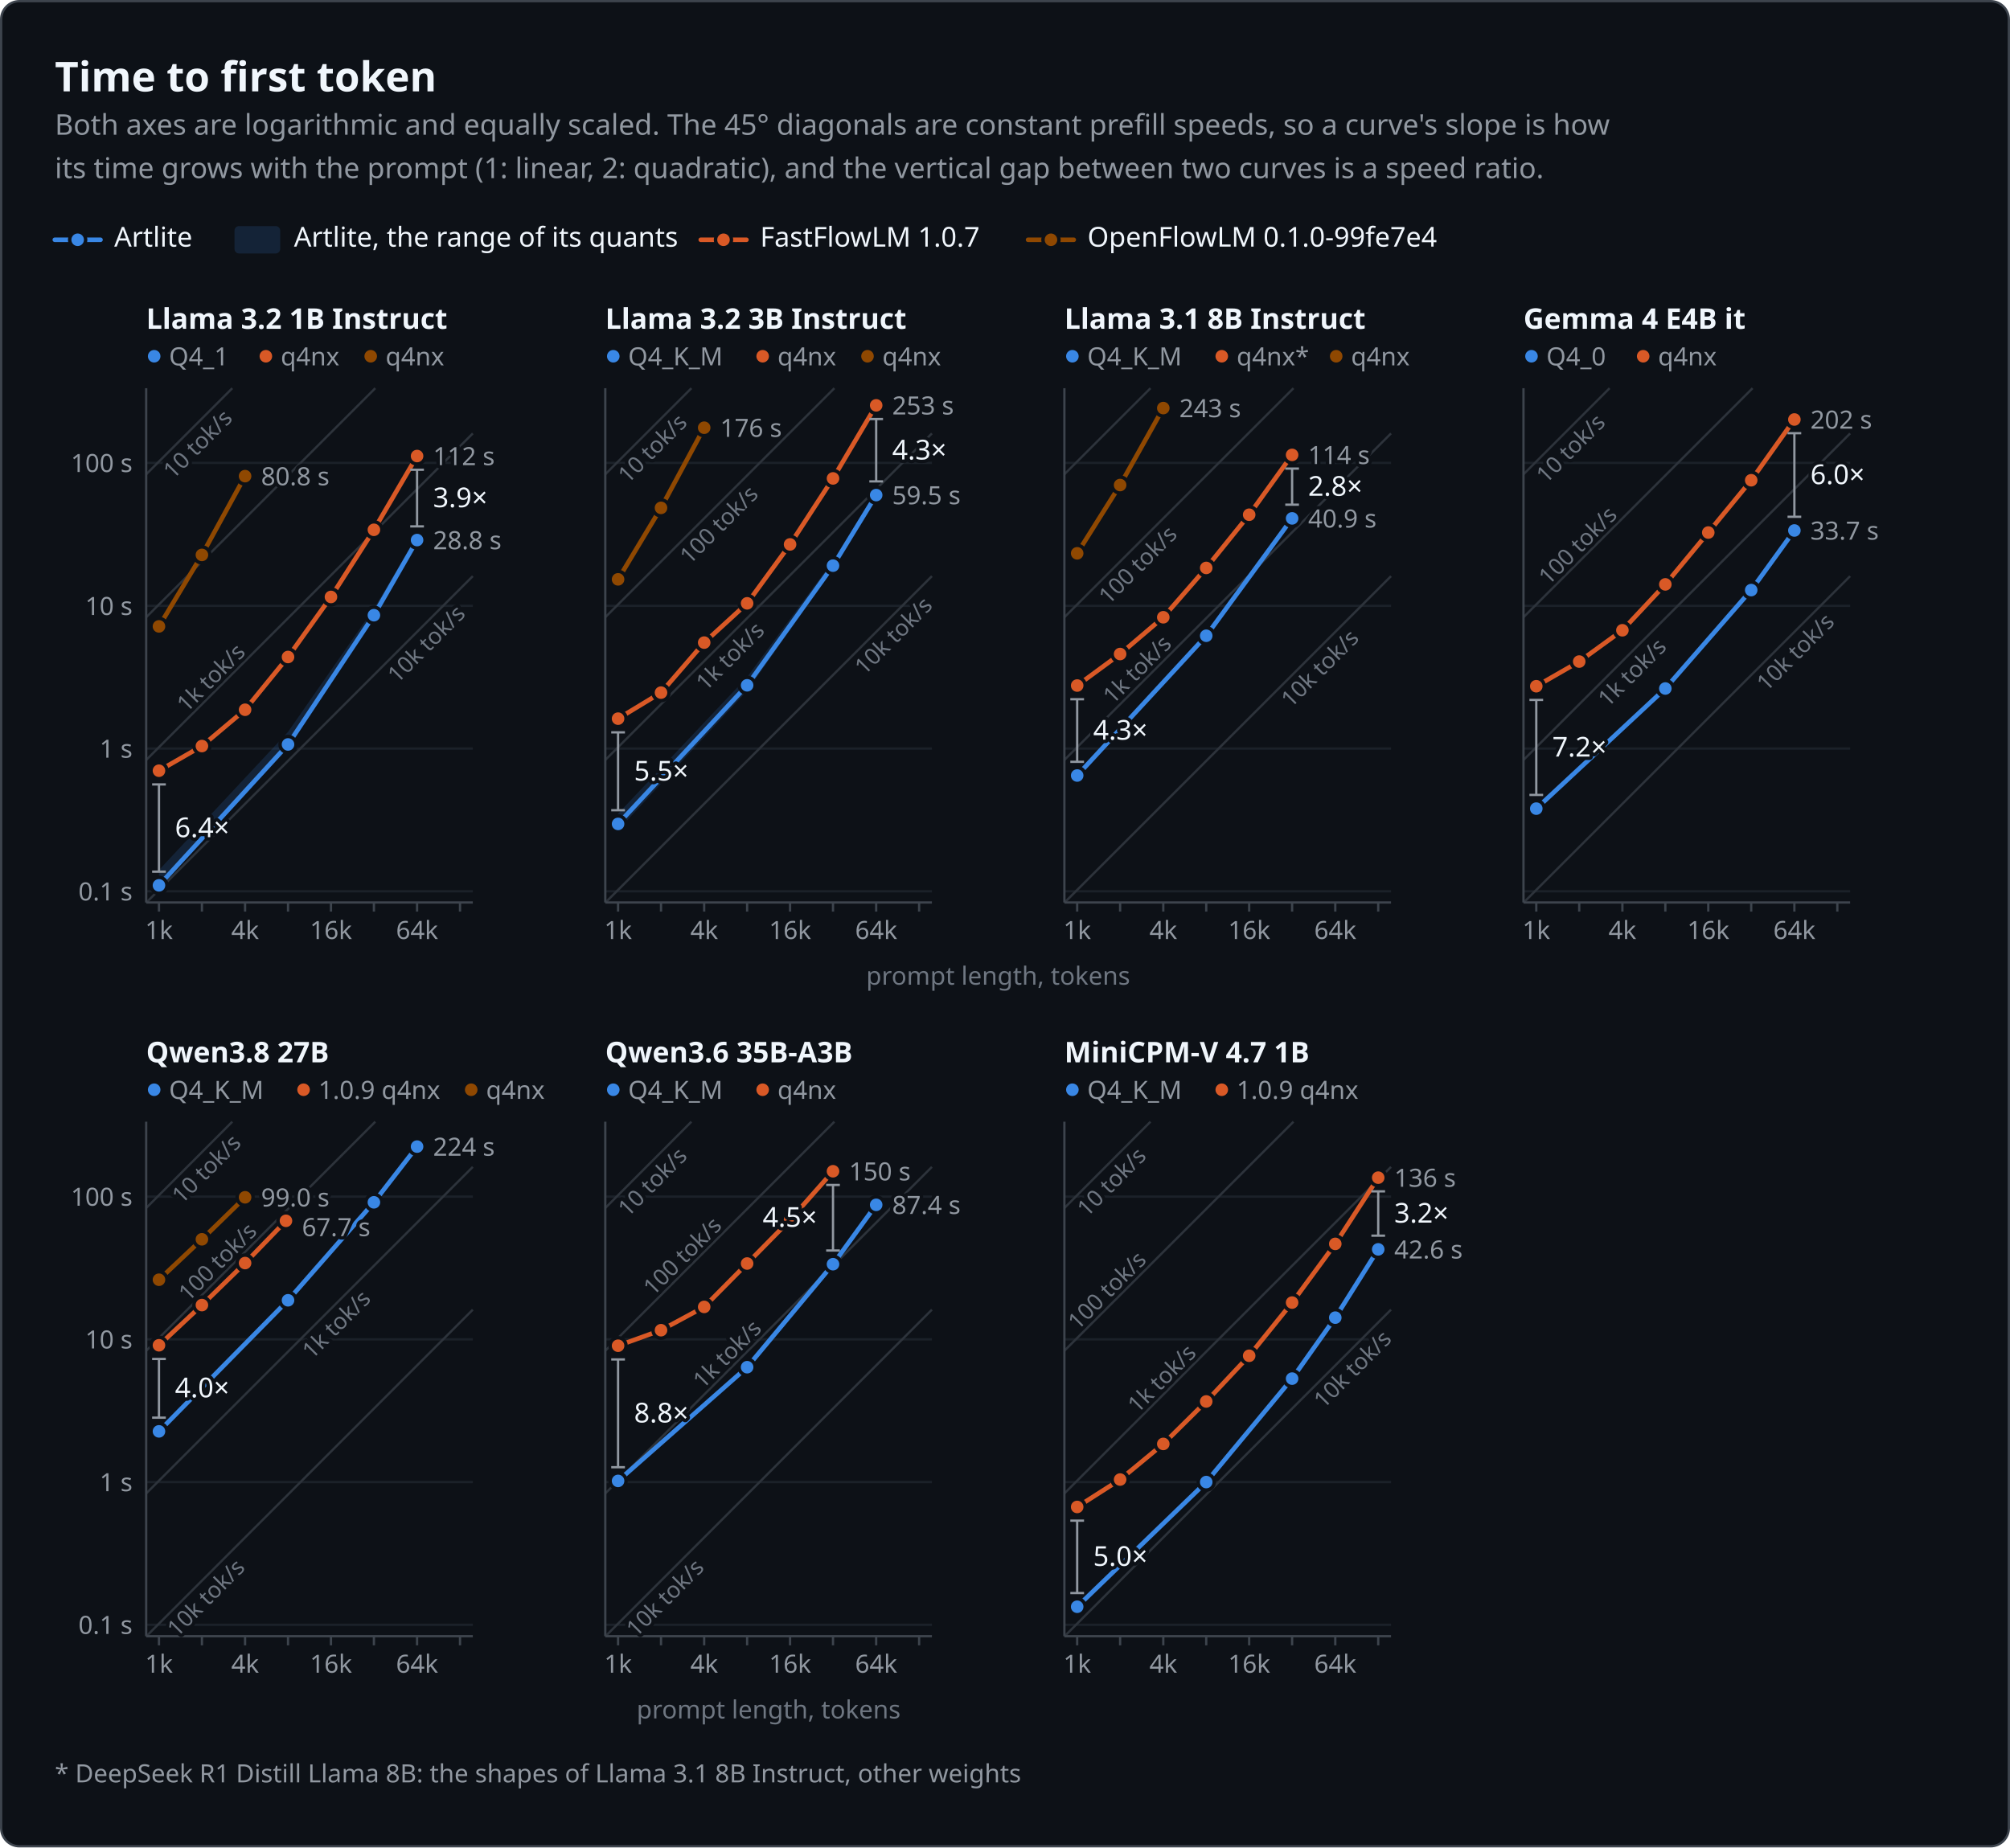
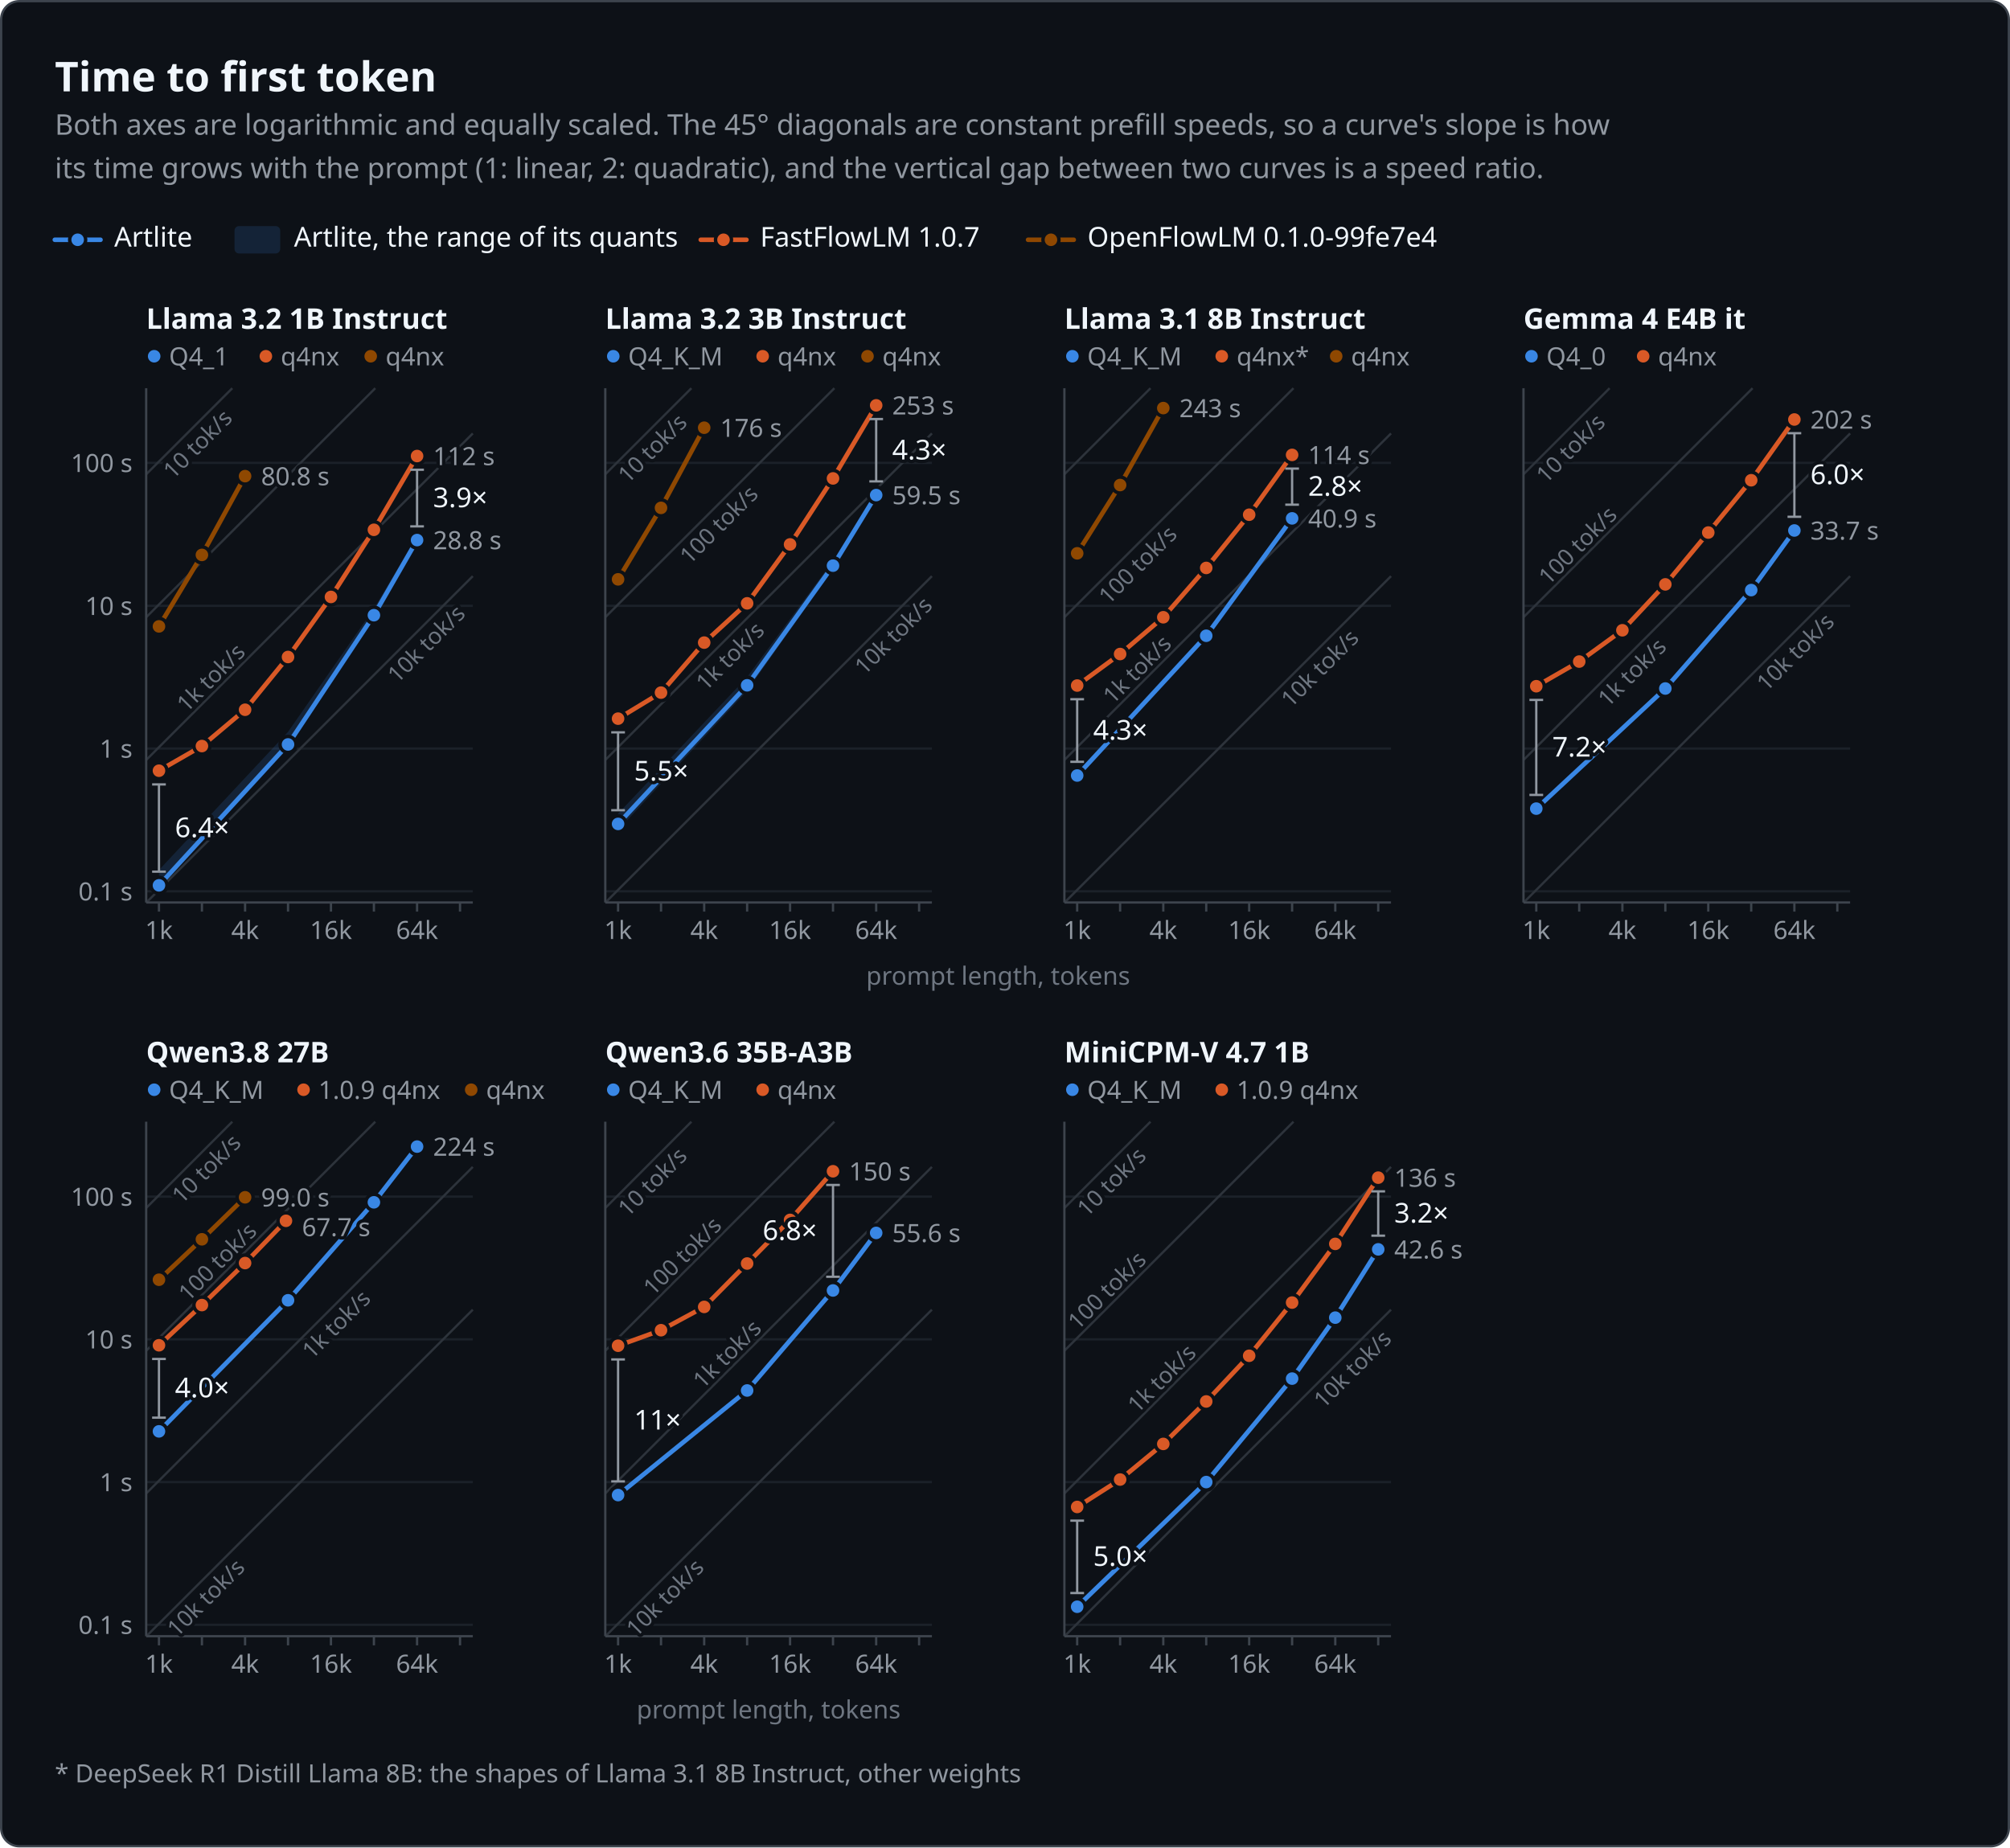
<svg xmlns="http://www.w3.org/2000/svg" width="880" height="809" viewBox="0 0 880 809" role="img" aria-labelledby="t d">
  <style>text{font-family:-apple-system, BlinkMacSystemFont, "Segoe UI", "Noto Sans", Helvetica, Arial, sans-serif;font-size:11px;fill:#9198a1;font-variant-numeric:tabular-nums}.title{font-size:18px;font-weight:600;fill:#f0f6fc}.sub{font-size:12.5px}.h{font-size:12.5px;font-weight:600;fill:#f0f6fc}.lbl{font-size:12px;fill:#f0f6fc}.lbl2{font-size:12px}.strong{font-weight:600;fill:#f0f6fc}.muted{fill:#6e7681}.small{font-size:10px}.halo{paint-order:stroke;stroke:#0d1117;stroke-width:3px;stroke-linejoin:round}.grid{stroke:#1b2129}.axis{stroke:#3d444d}.guide{stroke:#2d333b}.bracket{stroke:#9198a1;fill:none}.ft{fill:#1c5cab}.detail{font-size:12px;font-weight:400;fill:#9198a1}.tile{fill:#1b2129;stroke:#9198a1;stroke-width:1}.cut{stroke:#9198a1;stroke-width:.75;fill:none}.f0{fill:#3987e5}.l0{stroke:#3987e5;stroke-width:2;fill:none;stroke-linejoin:round;stroke-linecap:round}.d0{fill:#3987e5;stroke:#0d1117;stroke-width:1.5}.b0{fill:#3987e5;fill-opacity:.16}.f1{fill:#d95926}.l1{stroke:#d95926;stroke-width:2;fill:none;stroke-linejoin:round;stroke-linecap:round}.d1{fill:#d95926;stroke:#0d1117;stroke-width:1.5}.b1{fill:#d95926;fill-opacity:.16}.f2{fill:#199e70}.l2{stroke:#199e70;stroke-width:2;fill:none;stroke-linejoin:round;stroke-linecap:round}.d2{fill:#199e70;stroke:#0d1117;stroke-width:1.5}.b2{fill:#199e70;fill-opacity:.16}.f3{fill:#8f4801}.l3{stroke:#8f4801;stroke-width:2;fill:none;stroke-linejoin:round;stroke-linecap:round}.d3{fill:#8f4801;stroke:#0d1117;stroke-width:1.5}.b3{fill:#8f4801;fill-opacity:.16}</style>
  <rect x="0.5" y="0.5" width="879" height="808" rx="8" fill="#0d1117" stroke="#3d444d" />
  <text x="24.0" y="40.0" class="title">Time to first token</text>
  <text x="24.0" y="59.0" class="sub">Both axes are logarithmic and equally scaled. The 45° diagonals are constant prefill speeds, so a curve's slope is how</text>
  <text x="24.0" y="78.0" class="sub">its time grows with the prompt (1: linear, 2: quadratic), and the vertical gap between two curves is a speed ratio.</text>
  <line x1="24.0" y1="105.0" x2="44.0" y2="105.0" class="l0" />
  <circle cx="34" cy="105" r="3.5" class="d0" />
  <text x="50.0" y="108.0" class="lbl">Artlite</text>
  <rect x="102.672" y="99" width="20" height="12" rx="2" class="b0" />
  <text x="128.7" y="108.0" class="lbl">Artlite, the range of its quants</text>
  <line x1="306.8" y1="105.0" x2="326.8" y2="105.0" class="l1" />
  <circle cx="316.756" cy="105" r="3.5" class="d1" />
  <text x="332.8" y="108.0" class="lbl">FastFlowLM 1.0.7</text>
  <line x1="450.1" y1="105.0" x2="470.1" y2="105.0" class="l3" />
  <circle cx="460.12" cy="105" r="3.5" class="d3" />
  <text x="476.1" y="108.0" class="lbl">OpenFlowLM 0.1.0-99fe7e4</text>
  <text x="64.0" y="144.0" class="h">Llama 3.2 1B Instruct</text>
  <circle cx="67.5" cy="156.0" r="3.5" class="d0" />
  <text x="74.0" y="160.0">Q4_1</text>
  <circle cx="116.4" cy="156.0" r="3.5" class="d1" />
  <text x="122.9" y="160.0">q4nx</text>
  <circle cx="162.3" cy="156.0" r="3.5" class="d3" />
  <text x="168.8" y="160.0">q4nx</text>
  <line x1="64.0" y1="390.3" x2="207.0" y2="390.3" class="grid" />
  <text x="58.0" y="394.3" text-anchor="end">0.1 s</text>
  <line x1="64.0" y1="327.8" x2="207.0" y2="327.8" class="grid" />
  <text x="58.0" y="331.8" text-anchor="end">1 s</text>
  <line x1="64.0" y1="265.3" x2="207.0" y2="265.3" class="grid" />
  <text x="58.0" y="269.3" text-anchor="end">10 s</text>
  <line x1="64.0" y1="202.7" x2="207.0" y2="202.7" class="grid" />
  <text x="58.0" y="206.7" text-anchor="end">100 s</text>
  <line x1="64.0" y1="207.7" x2="101.7" y2="170.0" class="guide" />
  <line x1="64.0" y1="270.3" x2="164.3" y2="170.0" class="guide" />
  <line x1="64.0" y1="332.8" x2="207.0" y2="189.8" class="guide" />
  <line x1="64.1" y1="395.2" x2="207.0" y2="252.3" class="guide" />
  <line x1="64.0" y1="395.2" x2="207.0" y2="395.2" class="axis" />
  <line x1="64.0" y1="170.0" x2="64.0" y2="395.2" class="axis" />
  <line x1="69.6" y1="395.2" x2="69.6" y2="399.2" class="axis" />
  <text x="69.6" y="411.2" text-anchor="middle">1k</text>
  <line x1="88.4" y1="395.2" x2="88.4" y2="399.2" class="axis" />
  <line x1="107.3" y1="395.2" x2="107.3" y2="399.2" class="axis" />
  <text x="107.3" y="411.2" text-anchor="middle">4k</text>
  <line x1="126.1" y1="395.2" x2="126.1" y2="399.2" class="axis" />
  <line x1="144.9" y1="395.2" x2="144.9" y2="399.2" class="axis" />
  <text x="144.9" y="411.2" text-anchor="middle">16k</text>
  <line x1="163.7" y1="395.2" x2="163.7" y2="399.2" class="axis" />
  <line x1="182.6" y1="395.2" x2="182.6" y2="399.2" class="axis" />
  <text x="182.6" y="411.2" text-anchor="middle">64k</text>
  <line x1="201.4" y1="395.2" x2="201.4" y2="399.2" class="axis" />
  <polygon points="69.6,381.0 126.1,320.5 163.7,266.5 182.6,234.8 182.6,236.6 163.7,269.4 126.1,326.0 69.6,387.7" class="b0" />
  <polyline points="69.6,337.5 88.4,326.7 107.3,310.8 126.1,287.7 144.9,261.4 163.7,232.0 182.6,199.7" class="l1" />
  <circle cx="69.6" cy="337.5" r="3.5" class="d1" />
  <circle cx="88.4" cy="326.7" r="3.5" class="d1" />
  <circle cx="107.3" cy="310.8" r="3.5" class="d1" />
  <circle cx="126.1" cy="287.7" r="3.5" class="d1" />
  <circle cx="144.9" cy="261.4" r="3.5" class="d1" />
  <circle cx="163.7" cy="232.0" r="3.5" class="d1" />
  <circle cx="182.6" cy="199.7" r="3.5" class="d1" />
  <polyline points="69.6,274.3 88.4,243.0 107.3,208.5" class="l3" />
  <circle cx="69.6" cy="274.3" r="3.5" class="d3" />
  <circle cx="88.4" cy="243.0" r="3.5" class="d3" />
  <circle cx="107.3" cy="208.5" r="3.5" class="d3" />
  <polyline points="69.6,387.7 126.1,326.0 163.7,269.4 182.6,236.5" class="l0" />
  <circle cx="69.6" cy="387.7" r="3.5" class="d0" />
  <circle cx="126.1" cy="326.0" r="3.5" class="d0" />
  <circle cx="163.7" cy="269.4" r="3.5" class="d0" />
  <circle cx="182.6" cy="236.5" r="3.5" class="d0" />
  <text x="189.6" y="203.7" class="halo">112 s</text>
  <text x="114.3" y="212.5" class="halo">80.8 s</text>
  <text x="189.6" y="240.5" class="halo">28.8 s</text>
  <path d="M66.6,381.7h6M69.6,381.7V343.5M66.6,343.5h6" class="bracket" />
  <text x="76.6" y="366.6" class="lbl halo">6.4×</text>
  <path d="M179.6,230.5h6M182.6,230.5V205.7M179.6,205.7h6" class="bracket" />
  <text x="189.6" y="222.1" class="lbl halo">3.9×</text>
  <text x="89.0" y="196.9" text-anchor="middle" class="muted small halo" transform="rotate(-45.0 89.0 196.9)">10 tok/s</text>
  <text x="94.8" y="299.2" text-anchor="middle" class="muted small halo" transform="rotate(-45.0 94.8 299.2)">1k tok/s</text>
  <text x="189.1" y="284.4" text-anchor="middle" class="muted small halo" transform="rotate(-45.0 189.1 284.4)">10k tok/s</text>
  <text x="265.0" y="144.0" class="h">Llama 3.2 3B Instruct</text>
  <circle cx="268.5" cy="156.0" r="3.5" class="d0" />
  <text x="275.0" y="160.0">Q4_K_M</text>
  <circle cx="333.9" cy="156.0" r="3.5" class="d1" />
  <text x="340.4" y="160.0">q4nx</text>
  <circle cx="379.8" cy="156.0" r="3.5" class="d3" />
  <text x="386.3" y="160.0">q4nx</text>
  <line x1="265.0" y1="390.3" x2="408.0" y2="390.3" class="grid" />
  <line x1="265.0" y1="327.8" x2="408.0" y2="327.8" class="grid" />
  <line x1="265.0" y1="265.3" x2="408.0" y2="265.3" class="grid" />
  <line x1="265.0" y1="202.7" x2="408.0" y2="202.7" class="grid" />
  <line x1="265.0" y1="207.7" x2="302.7" y2="170.0" class="guide" />
  <line x1="265.0" y1="270.3" x2="365.3" y2="170.0" class="guide" />
  <line x1="265.0" y1="332.8" x2="408.0" y2="189.8" class="guide" />
  <line x1="265.1" y1="395.2" x2="408.0" y2="252.3" class="guide" />
  <line x1="265.0" y1="395.2" x2="408.0" y2="395.2" class="axis" />
  <line x1="265.0" y1="170.0" x2="265.0" y2="395.2" class="axis" />
  <line x1="270.6" y1="395.2" x2="270.6" y2="399.2" class="axis" />
  <text x="270.6" y="411.2" text-anchor="middle">1k</text>
  <line x1="289.4" y1="395.2" x2="289.4" y2="399.2" class="axis" />
  <line x1="308.3" y1="395.2" x2="308.3" y2="399.2" class="axis" />
  <text x="308.3" y="411.2" text-anchor="middle">4k</text>
  <line x1="327.1" y1="395.2" x2="327.1" y2="399.2" class="axis" />
  <line x1="345.9" y1="395.2" x2="345.9" y2="399.2" class="axis" />
  <text x="345.9" y="411.2" text-anchor="middle">16k</text>
  <line x1="364.7" y1="395.2" x2="364.7" y2="399.2" class="axis" />
  <line x1="383.6" y1="395.2" x2="383.6" y2="399.2" class="axis" />
  <text x="383.6" y="411.2" text-anchor="middle">64k</text>
  <line x1="402.4" y1="395.2" x2="402.4" y2="399.2" class="axis" />
  <polygon points="270.6,356.3 327.1,296.5 364.7,245.6 364.7,249.2 327.1,302.5 270.6,363.5" class="b0" />
  <polyline points="270.6,314.7 289.4,303.3 308.3,281.4 327.1,264.2 345.9,238.4 364.7,209.5 383.6,177.5" class="l1" />
  <circle cx="270.6" cy="314.7" r="3.5" class="d1" />
  <circle cx="289.4" cy="303.3" r="3.5" class="d1" />
  <circle cx="308.3" cy="281.4" r="3.5" class="d1" />
  <circle cx="327.1" cy="264.2" r="3.5" class="d1" />
  <circle cx="345.9" cy="238.4" r="3.5" class="d1" />
  <circle cx="364.7" cy="209.5" r="3.5" class="d1" />
  <circle cx="383.6" cy="177.5" r="3.5" class="d1" />
  <polyline points="270.6,253.7 289.4,222.4 308.3,187.3" class="l3" />
  <circle cx="270.6" cy="253.7" r="3.5" class="d3" />
  <circle cx="289.4" cy="222.4" r="3.5" class="d3" />
  <circle cx="308.3" cy="187.3" r="3.5" class="d3" />
  <polyline points="270.6,360.8 327.1,300.1 364.7,247.7 383.6,216.8" class="l0" />
  <circle cx="270.6" cy="360.8" r="3.5" class="d0" />
  <circle cx="327.1" cy="300.1" r="3.5" class="d0" />
  <circle cx="364.7" cy="247.7" r="3.5" class="d0" />
  <circle cx="383.6" cy="216.8" r="3.5" class="d0" />
  <text x="390.6" y="181.5" class="halo">253 s</text>
  <text x="315.3" y="191.3" class="halo">176 s</text>
  <text x="390.6" y="220.8" class="halo">59.5 s</text>
  <path d="M267.6,354.8h6M270.6,354.8V320.7M267.6,320.7h6" class="bracket" />
  <text x="277.6" y="341.8" class="lbl halo">5.5×</text>
  <path d="M380.6,210.8h6M383.6,210.8V183.5M380.6,183.5h6" class="bracket" />
  <text x="390.6" y="201.2" class="lbl halo">4.3×</text>
  <text x="288.1" y="198.8" text-anchor="middle" class="muted small halo" transform="rotate(-45.0 288.1 198.8)">10 tok/s</text>
  <text x="317.2" y="232.2" text-anchor="middle" class="muted small halo" transform="rotate(-45.0 317.2 232.2)">100 tok/s</text>
  <text x="322.1" y="289.8" text-anchor="middle" class="muted small halo" transform="rotate(-45.0 322.1 289.8)">1k tok/s</text>
  <text x="393.6" y="280.8" text-anchor="middle" class="muted small halo" transform="rotate(-45.0 393.6 280.8)">10k tok/s</text>
  <text x="466.0" y="144.0" class="h">Llama 3.1 8B Instruct</text>
  <circle cx="469.5" cy="156.0" r="3.5" class="d0" />
  <text x="476.0" y="160.0">Q4_K_M</text>
  <circle cx="534.9" cy="156.0" r="3.5" class="d1" />
  <text x="541.4" y="160.0">q4nx*</text>
  <circle cx="585.0" cy="156.0" r="3.5" class="d3" />
  <text x="591.5" y="160.0">q4nx</text>
  <line x1="466.0" y1="390.3" x2="609.0" y2="390.3" class="grid" />
  <line x1="466.0" y1="327.8" x2="609.0" y2="327.8" class="grid" />
  <line x1="466.0" y1="265.3" x2="609.0" y2="265.3" class="grid" />
  <line x1="466.0" y1="202.7" x2="609.0" y2="202.7" class="grid" />
  <line x1="466.0" y1="207.7" x2="503.7" y2="170.0" class="guide" />
  <line x1="466.0" y1="270.3" x2="566.3" y2="170.0" class="guide" />
  <line x1="466.0" y1="332.8" x2="609.0" y2="189.8" class="guide" />
  <line x1="466.1" y1="395.2" x2="609.0" y2="252.3" class="guide" />
  <line x1="466.0" y1="395.2" x2="609.0" y2="395.2" class="axis" />
  <line x1="466.0" y1="170.0" x2="466.0" y2="395.2" class="axis" />
  <line x1="471.6" y1="395.2" x2="471.6" y2="399.2" class="axis" />
  <text x="471.6" y="411.2" text-anchor="middle">1k</text>
  <line x1="490.4" y1="395.2" x2="490.4" y2="399.2" class="axis" />
  <line x1="509.3" y1="395.2" x2="509.3" y2="399.2" class="axis" />
  <text x="509.3" y="411.2" text-anchor="middle">4k</text>
  <line x1="528.1" y1="395.2" x2="528.1" y2="399.2" class="axis" />
  <line x1="546.9" y1="395.2" x2="546.9" y2="399.2" class="axis" />
  <text x="546.9" y="411.2" text-anchor="middle">16k</text>
  <line x1="565.7" y1="395.2" x2="565.7" y2="399.2" class="axis" />
  <line x1="584.6" y1="395.2" x2="584.6" y2="399.2" class="axis" />
  <text x="584.6" y="411.2" text-anchor="middle">64k</text>
  <line x1="603.4" y1="395.2" x2="603.4" y2="399.2" class="axis" />
  <polygon points="471.6,339.6 528.1,278.4 565.7,227.0 565.7,227.7 528.1,279.6 471.6,341.0" class="b0" />
  <polyline points="471.6,300.2 490.4,286.4 509.3,270.3 528.1,248.7 546.9,225.4 565.7,199.2" class="l1" />
  <circle cx="471.6" cy="300.2" r="3.5" class="d1" />
  <circle cx="490.4" cy="286.4" r="3.5" class="d1" />
  <circle cx="509.3" cy="270.3" r="3.5" class="d1" />
  <circle cx="528.1" cy="248.7" r="3.5" class="d1" />
  <circle cx="546.9" cy="225.4" r="3.5" class="d1" />
  <circle cx="565.7" cy="199.2" r="3.5" class="d1" />
  <polyline points="471.6,242.3 490.4,212.4 509.3,178.7" class="l3" />
  <circle cx="471.6" cy="242.3" r="3.5" class="d3" />
  <circle cx="490.4" cy="212.4" r="3.5" class="d3" />
  <circle cx="509.3" cy="178.7" r="3.5" class="d3" />
  <polyline points="471.6,339.6 528.1,278.4 565.7,227.0" class="l0" />
  <circle cx="471.6" cy="339.6" r="3.5" class="d0" />
  <circle cx="528.1" cy="278.4" r="3.5" class="d0" />
  <circle cx="565.7" cy="227.0" r="3.5" class="d0" />
  <text x="516.3" y="182.7" class="halo">243 s</text>
  <text x="572.7" y="203.2" class="halo">114 s</text>
  <text x="572.7" y="231.0" class="halo">40.9 s</text>
  <path d="M468.6,333.6h6M471.6,333.6V306.2M468.6,306.2h6" class="bracket" />
  <text x="478.6" y="323.9" class="lbl halo">4.3×</text>
  <path d="M562.7,221.0h6M565.7,221.0V205.2M562.7,205.2h6" class="bracket" />
  <text x="572.7" y="217.1" class="lbl halo">2.8×</text>
  <text x="500.6" y="249.8" text-anchor="middle" class="muted small halo" transform="rotate(-45.0 500.6 249.8)">100 tok/s</text>
  <text x="500.3" y="295.6" text-anchor="middle" class="muted small halo" transform="rotate(-45.0 500.3 295.6)">1k tok/s</text>
  <text x="580.3" y="295.1" text-anchor="middle" class="muted small halo" transform="rotate(-45.0 580.3 295.1)">10k tok/s</text>
  <text x="667.0" y="144.0" class="h">Gemma 4 E4B it</text>
  <circle cx="670.5" cy="156.0" r="3.5" class="d0" />
  <text x="677.0" y="160.0">Q4_0</text>
  <circle cx="719.4" cy="156.0" r="3.5" class="d1" />
  <text x="725.9" y="160.0">q4nx</text>
  <line x1="667.0" y1="390.3" x2="810.0" y2="390.3" class="grid" />
  <line x1="667.0" y1="327.8" x2="810.0" y2="327.8" class="grid" />
  <line x1="667.0" y1="265.3" x2="810.0" y2="265.3" class="grid" />
  <line x1="667.0" y1="202.7" x2="810.0" y2="202.7" class="grid" />
  <line x1="667.0" y1="207.7" x2="704.7" y2="170.0" class="guide" />
  <line x1="667.0" y1="270.3" x2="767.3" y2="170.0" class="guide" />
  <line x1="667.0" y1="332.8" x2="810.0" y2="189.8" class="guide" />
  <line x1="667.1" y1="395.2" x2="810.0" y2="252.3" class="guide" />
  <line x1="667.0" y1="395.2" x2="810.0" y2="395.2" class="axis" />
  <line x1="667.0" y1="170.0" x2="667.0" y2="395.2" class="axis" />
  <line x1="672.6" y1="395.2" x2="672.6" y2="399.2" class="axis" />
  <text x="672.6" y="411.2" text-anchor="middle">1k</text>
  <line x1="691.4" y1="395.2" x2="691.4" y2="399.2" class="axis" />
  <line x1="710.3" y1="395.2" x2="710.3" y2="399.2" class="axis" />
  <text x="710.3" y="411.2" text-anchor="middle">4k</text>
  <line x1="729.1" y1="395.2" x2="729.1" y2="399.2" class="axis" />
  <line x1="747.9" y1="395.2" x2="747.9" y2="399.2" class="axis" />
  <text x="747.9" y="411.2" text-anchor="middle">16k</text>
  <line x1="766.7" y1="395.2" x2="766.7" y2="399.2" class="axis" />
  <line x1="785.6" y1="395.2" x2="785.6" y2="399.2" class="axis" />
  <text x="785.6" y="411.2" text-anchor="middle">64k</text>
  <line x1="804.4" y1="395.2" x2="804.4" y2="399.2" class="axis" />
  <polyline points="672.6,300.5 691.4,289.7 710.3,276.0 729.1,255.9 747.9,233.2 766.7,210.3 785.6,183.7" class="l1" />
  <circle cx="672.6" cy="300.5" r="3.5" class="d1" />
  <circle cx="691.4" cy="289.7" r="3.5" class="d1" />
  <circle cx="710.3" cy="276.0" r="3.5" class="d1" />
  <circle cx="729.1" cy="255.9" r="3.5" class="d1" />
  <circle cx="747.9" cy="233.2" r="3.5" class="d1" />
  <circle cx="766.7" cy="210.3" r="3.5" class="d1" />
  <circle cx="785.6" cy="183.7" r="3.5" class="d1" />
  <polyline points="672.6,354.1 729.1,301.5 766.7,258.4 785.6,232.3" class="l0" />
  <circle cx="672.6" cy="354.1" r="3.5" class="d0" />
  <circle cx="729.1" cy="301.5" r="3.5" class="d0" />
  <circle cx="766.7" cy="258.4" r="3.5" class="d0" />
  <circle cx="785.6" cy="232.3" r="3.5" class="d0" />
  <text x="792.6" y="187.7" class="halo">202 s</text>
  <text x="792.6" y="236.3" class="halo">33.7 s</text>
  <path d="M669.6,348.1h6M672.6,348.1V306.5M669.6,306.5h6" class="bracket" />
  <text x="679.6" y="331.3" class="lbl halo">7.2×</text>
  <path d="M782.6,226.3h6M785.6,226.3V189.7M782.6,189.7h6" class="bracket" />
  <text x="792.6" y="212.0" class="lbl halo">6.0×</text>
  <text x="690.1" y="198.8" text-anchor="middle" class="muted small halo" transform="rotate(-45.0 690.1 198.8)">10 tok/s</text>
  <text x="693.2" y="241.3" text-anchor="middle" class="muted small halo" transform="rotate(-45.0 693.2 241.3)">100 tok/s</text>
  <text x="717.0" y="296.9" text-anchor="middle" class="muted small halo" transform="rotate(-45.0 717.0 296.9)">1k tok/s</text>
  <text x="788.5" y="288.0" text-anchor="middle" class="muted small halo" transform="rotate(-45.0 788.5 288.0)">10k tok/s</text>
  <text x="437.0" y="431.2" text-anchor="middle" class="muted">prompt length, tokens</text>
  <text x="64.0" y="465.2" class="h">Qwen3.8 27B</text>
  <circle cx="67.5" cy="477.2" r="3.5" class="d0" />
  <text x="74.0" y="481.2">Q4_K_M</text>
  <circle cx="132.9" cy="477.2" r="3.5" class="d1" />
  <text x="139.4" y="481.2">1.0.9 q4nx</text>
  <circle cx="206.3" cy="477.2" r="3.5" class="d3" />
  <text x="212.8" y="481.2">q4nx</text>
  <line x1="64.0" y1="711.5" x2="207.0" y2="711.5" class="grid" />
  <text x="58.0" y="715.5" text-anchor="end">0.1 s</text>
  <line x1="64.0" y1="649.0" x2="207.0" y2="649.0" class="grid" />
  <text x="58.0" y="653.0" text-anchor="end">1 s</text>
  <line x1="64.0" y1="586.5" x2="207.0" y2="586.5" class="grid" />
  <text x="58.0" y="590.5" text-anchor="end">10 s</text>
  <line x1="64.0" y1="524.0" x2="207.0" y2="524.0" class="grid" />
  <text x="58.0" y="528.0" text-anchor="end">100 s</text>
  <line x1="64.0" y1="529.0" x2="101.7" y2="491.2" class="guide" />
  <line x1="64.0" y1="591.5" x2="164.3" y2="491.2" class="guide" />
  <line x1="64.0" y1="654.0" x2="207.0" y2="511.0" class="guide" />
  <line x1="64.1" y1="716.5" x2="207.0" y2="573.5" class="guide" />
  <line x1="64.0" y1="716.5" x2="207.0" y2="716.5" class="axis" />
  <line x1="64.0" y1="491.2" x2="64.0" y2="716.5" class="axis" />
  <line x1="69.6" y1="716.5" x2="69.6" y2="720.5" class="axis" />
  <text x="69.6" y="732.5" text-anchor="middle">1k</text>
  <line x1="88.4" y1="716.5" x2="88.4" y2="720.5" class="axis" />
  <line x1="107.3" y1="716.5" x2="107.3" y2="720.5" class="axis" />
  <text x="107.3" y="732.5" text-anchor="middle">4k</text>
  <line x1="126.1" y1="716.5" x2="126.1" y2="720.5" class="axis" />
  <line x1="144.9" y1="716.5" x2="144.9" y2="720.5" class="axis" />
  <text x="144.9" y="732.5" text-anchor="middle">16k</text>
  <line x1="163.7" y1="716.5" x2="163.7" y2="720.5" class="axis" />
  <line x1="182.6" y1="716.5" x2="182.6" y2="720.5" class="axis" />
  <text x="182.6" y="732.5" text-anchor="middle">64k</text>
  <line x1="201.4" y1="716.5" x2="201.4" y2="720.5" class="axis" />
  <polyline points="69.6,589.1 88.4,571.5 107.3,553.1 125.2,534.6" class="l1" />
  <circle cx="69.6" cy="589.1" r="3.5" class="d1" />
  <circle cx="88.4" cy="571.5" r="3.5" class="d1" />
  <circle cx="107.3" cy="553.1" r="3.5" class="d1" />
  <circle cx="125.2" cy="534.6" r="3.5" class="d1" />
  <polyline points="69.6,560.4 88.4,542.7 107.3,524.3" class="l3" />
  <circle cx="69.6" cy="560.4" r="3.5" class="d3" />
  <circle cx="88.4" cy="542.7" r="3.5" class="d3" />
  <circle cx="107.3" cy="524.3" r="3.5" class="d3" />
  <polyline points="69.6,626.8 126.1,569.4 163.7,526.5 182.6,502.1" class="l0" />
  <circle cx="69.6" cy="626.8" r="3.5" class="d0" />
  <circle cx="126.1" cy="569.4" r="3.5" class="d0" />
  <circle cx="163.7" cy="526.5" r="3.5" class="d0" />
  <circle cx="182.6" cy="502.1" r="3.5" class="d0" />
  <text x="189.6" y="506.1" class="halo">224 s</text>
  <text x="114.3" y="528.3" class="halo">99.0 s</text>
  <text x="132.2" y="541.3" class="halo">67.7 s</text>
  <path d="M66.6,620.8h6M69.6,620.8V595.1M66.6,595.1h6" class="bracket" />
  <text x="76.6" y="611.9" class="lbl halo">4.0×</text>
  <text x="92.8" y="514.3" text-anchor="middle" class="muted small halo" transform="rotate(-45.0 92.8 514.3)">10 tok/s</text>
  <text x="97.7" y="555.0" text-anchor="middle" class="muted small halo" transform="rotate(-45.0 97.7 555.0)">100 tok/s</text>
  <text x="149.7" y="582.4" text-anchor="middle" class="muted small halo" transform="rotate(-45.0 149.7 582.4)">1k tok/s</text>
  <text x="92.6" y="702.1" text-anchor="middle" class="muted small halo" transform="rotate(-45.0 92.6 702.1)">10k tok/s</text>
  <text x="265.0" y="465.2" class="h">Qwen3.6 35B-A3B</text>
  <circle cx="268.5" cy="477.2" r="3.5" class="d0" />
  <text x="275.0" y="481.2">Q4_K_M</text>
  <circle cx="333.9" cy="477.2" r="3.5" class="d1" />
  <text x="340.4" y="481.2">q4nx</text>
  <line x1="265.0" y1="711.5" x2="408.0" y2="711.5" class="grid" />
  <line x1="265.0" y1="649.0" x2="408.0" y2="649.0" class="grid" />
  <line x1="265.0" y1="586.5" x2="408.0" y2="586.5" class="grid" />
  <line x1="265.0" y1="524.0" x2="408.0" y2="524.0" class="grid" />
  <line x1="265.0" y1="529.0" x2="302.7" y2="491.2" class="guide" />
  <line x1="265.0" y1="591.5" x2="365.3" y2="491.2" class="guide" />
  <line x1="265.0" y1="654.0" x2="408.0" y2="511.0" class="guide" />
  <line x1="265.1" y1="716.5" x2="408.0" y2="573.5" class="guide" />
  <line x1="265.0" y1="716.5" x2="408.0" y2="716.5" class="axis" />
  <line x1="265.0" y1="491.2" x2="265.0" y2="716.5" class="axis" />
  <line x1="270.6" y1="716.5" x2="270.6" y2="720.5" class="axis" />
  <text x="270.6" y="732.5" text-anchor="middle">1k</text>
  <line x1="289.4" y1="716.5" x2="289.4" y2="720.5" class="axis" />
  <line x1="308.3" y1="716.5" x2="308.3" y2="720.5" class="axis" />
  <text x="308.3" y="732.5" text-anchor="middle">4k</text>
  <line x1="327.1" y1="716.5" x2="327.1" y2="720.5" class="axis" />
  <line x1="345.9" y1="716.5" x2="345.9" y2="720.5" class="axis" />
  <text x="345.9" y="732.5" text-anchor="middle">16k</text>
  <line x1="364.7" y1="716.5" x2="364.7" y2="720.5" class="axis" />
  <line x1="383.6" y1="716.5" x2="383.6" y2="720.5" class="axis" />
  <text x="383.6" y="732.5" text-anchor="middle">64k</text>
  <line x1="402.4" y1="716.5" x2="402.4" y2="720.5" class="axis" />
  <polyline points="270.6,589.3 289.4,582.5 308.3,572.3 327.1,553.3 345.9,534.2 364.7,512.9" class="l1" />
  <circle cx="270.6" cy="589.3" r="3.5" class="d1" />
  <circle cx="289.4" cy="582.5" r="3.5" class="d1" />
  <circle cx="308.3" cy="572.3" r="3.5" class="d1" />
  <circle cx="327.1" cy="553.3" r="3.5" class="d1" />
  <circle cx="345.9" cy="534.2" r="3.5" class="d1" />
  <circle cx="364.7" cy="512.9" r="3.5" class="d1" />
-   <polyline points="270.6,648.5 327.1,598.7 364.7,553.6 383.6,527.6" class="l0" />
-   <circle cx="270.6" cy="648.5" r="3.5" class="d0" />
-   <circle cx="327.1" cy="598.7" r="3.5" class="d0" />
-   <circle cx="364.7" cy="553.6" r="3.5" class="d0" />
-   <circle cx="383.6" cy="527.6" r="3.5" class="d0" />
+   <polyline points="270.6,654.7 327.1,608.9 364.7,565.1 383.6,539.9" class="l0" />
+   <circle cx="270.6" cy="654.7" r="3.5" class="d0" />
+   <circle cx="327.1" cy="608.9" r="3.5" class="d0" />
+   <circle cx="364.7" cy="565.1" r="3.5" class="d0" />
+   <circle cx="383.6" cy="539.9" r="3.5" class="d0" />
  <text x="371.7" y="516.9" class="halo">150 s</text>
-   <text x="390.6" y="531.6" class="halo">87.4 s</text>
-   <path d="M267.6,642.5h6M270.6,642.5V595.3M267.6,595.3h6" class="bracket" />
-   <text x="277.6" y="622.9" class="lbl halo">8.8×</text>
-   <path d="M361.7,547.6h6M364.7,547.6V518.9M361.7,518.9h6" class="bracket" />
-   <text x="357.7" y="537.2" text-anchor="end" class="lbl halo">4.5×</text>
+   <text x="390.6" y="543.9" class="halo">55.6 s</text>
+   <path d="M267.6,648.7h6M270.6,648.7V595.3M267.6,595.3h6" class="bracket" />
+   <text x="277.6" y="626.0" class="lbl halo">11×</text>
+   <path d="M361.7,559.1h6M364.7,559.1V518.9M361.7,518.9h6" class="bracket" />
+   <text x="357.7" y="543.0" text-anchor="end" class="lbl halo">6.8×</text>
  <text x="288.1" y="520.0" text-anchor="middle" class="muted small halo" transform="rotate(-45.0 288.1 520.0)">10 tok/s</text>
  <text x="301.2" y="552.5" text-anchor="middle" class="muted small halo" transform="rotate(-45.0 301.2 552.5)">100 tok/s</text>
  <text x="320.8" y="595.4" text-anchor="middle" class="muted small halo" transform="rotate(-45.0 320.8 595.4)">1k tok/s</text>
  <text x="293.6" y="702.1" text-anchor="middle" class="muted small halo" transform="rotate(-45.0 293.6 702.1)">10k tok/s</text>
  <text x="466.0" y="465.2" class="h">MiniCPM-V 4.7 1B</text>
  <circle cx="469.5" cy="477.2" r="3.5" class="d0" />
  <text x="476.0" y="481.2">Q4_K_M</text>
  <circle cx="534.9" cy="477.2" r="3.5" class="d1" />
  <text x="541.4" y="481.2">1.0.9 q4nx</text>
  <line x1="466.0" y1="711.5" x2="609.0" y2="711.5" class="grid" />
  <line x1="466.0" y1="649.0" x2="609.0" y2="649.0" class="grid" />
  <line x1="466.0" y1="586.5" x2="609.0" y2="586.5" class="grid" />
  <line x1="466.0" y1="524.0" x2="609.0" y2="524.0" class="grid" />
  <line x1="466.0" y1="529.0" x2="503.7" y2="491.2" class="guide" />
  <line x1="466.0" y1="591.5" x2="566.3" y2="491.2" class="guide" />
  <line x1="466.0" y1="654.0" x2="609.0" y2="511.0" class="guide" />
  <line x1="466.1" y1="716.5" x2="609.0" y2="573.5" class="guide" />
  <line x1="466.0" y1="716.5" x2="609.0" y2="716.5" class="axis" />
  <line x1="466.0" y1="491.2" x2="466.0" y2="716.5" class="axis" />
  <line x1="471.6" y1="716.5" x2="471.6" y2="720.5" class="axis" />
  <text x="471.6" y="732.5" text-anchor="middle">1k</text>
  <line x1="490.4" y1="716.5" x2="490.4" y2="720.5" class="axis" />
  <line x1="509.3" y1="716.5" x2="509.3" y2="720.5" class="axis" />
  <text x="509.3" y="732.5" text-anchor="middle">4k</text>
  <line x1="528.1" y1="716.5" x2="528.1" y2="720.5" class="axis" />
  <line x1="546.9" y1="716.5" x2="546.9" y2="720.5" class="axis" />
  <text x="546.9" y="732.5" text-anchor="middle">16k</text>
  <line x1="565.7" y1="716.5" x2="565.7" y2="720.5" class="axis" />
  <line x1="584.6" y1="716.5" x2="584.6" y2="720.5" class="axis" />
  <text x="584.6" y="732.5" text-anchor="middle">64k</text>
  <line x1="603.4" y1="716.5" x2="603.4" y2="720.5" class="axis" />
  <polyline points="471.6,659.9 490.4,647.9 509.3,632.3 528.1,613.7 546.9,593.7 565.7,570.4 584.6,544.7 603.4,515.7" class="l1" />
  <circle cx="471.6" cy="659.9" r="3.5" class="d1" />
  <circle cx="490.4" cy="647.9" r="3.5" class="d1" />
  <circle cx="509.3" cy="632.3" r="3.5" class="d1" />
  <circle cx="528.1" cy="613.7" r="3.5" class="d1" />
  <circle cx="546.9" cy="593.7" r="3.5" class="d1" />
  <circle cx="565.7" cy="570.4" r="3.5" class="d1" />
  <circle cx="584.6" cy="544.7" r="3.5" class="d1" />
  <circle cx="603.4" cy="515.7" r="3.5" class="d1" />
  <polyline points="471.6,703.6 528.1,649.0 565.7,603.7 584.6,577.0 603.4,547.1" class="l0" />
  <circle cx="471.6" cy="703.6" r="3.5" class="d0" />
  <circle cx="528.1" cy="649.0" r="3.5" class="d0" />
  <circle cx="565.7" cy="603.7" r="3.5" class="d0" />
  <circle cx="584.6" cy="577.0" r="3.5" class="d0" />
  <circle cx="603.4" cy="547.1" r="3.5" class="d0" />
  <text x="610.4" y="519.7" class="halo">136 s</text>
  <text x="610.4" y="551.1" class="halo">42.6 s</text>
  <path d="M468.6,697.6h6M471.6,697.6V665.9M468.6,665.9h6" class="bracket" />
  <text x="478.6" y="685.7" class="lbl halo">5.0×</text>
  <path d="M600.4,541.1h6M603.4,541.1V521.7M600.4,521.7h6" class="bracket" />
  <text x="610.4" y="535.4" class="lbl halo">3.2×</text>
  <text x="489.1" y="520.0" text-anchor="middle" class="muted small halo" transform="rotate(-45.0 489.1 520.0)">10 tok/s</text>
  <text x="487.1" y="567.5" text-anchor="middle" class="muted small halo" transform="rotate(-45.0 487.1 567.5)">100 tok/s</text>
  <text x="511.1" y="606.1" text-anchor="middle" class="muted small halo" transform="rotate(-45.0 511.1 606.1)">1k tok/s</text>
  <text x="594.6" y="602.0" text-anchor="middle" class="muted small halo" transform="rotate(-45.0 594.6 602.0)">10k tok/s</text>
  <text x="336.5" y="752.5" text-anchor="middle" class="muted">prompt length, tokens</text>
  <text x="24.0" y="780.5">* DeepSeek R1 Distill Llama 8B: the shapes of Llama 3.1 8B Instruct, other weights</text>
</svg>
